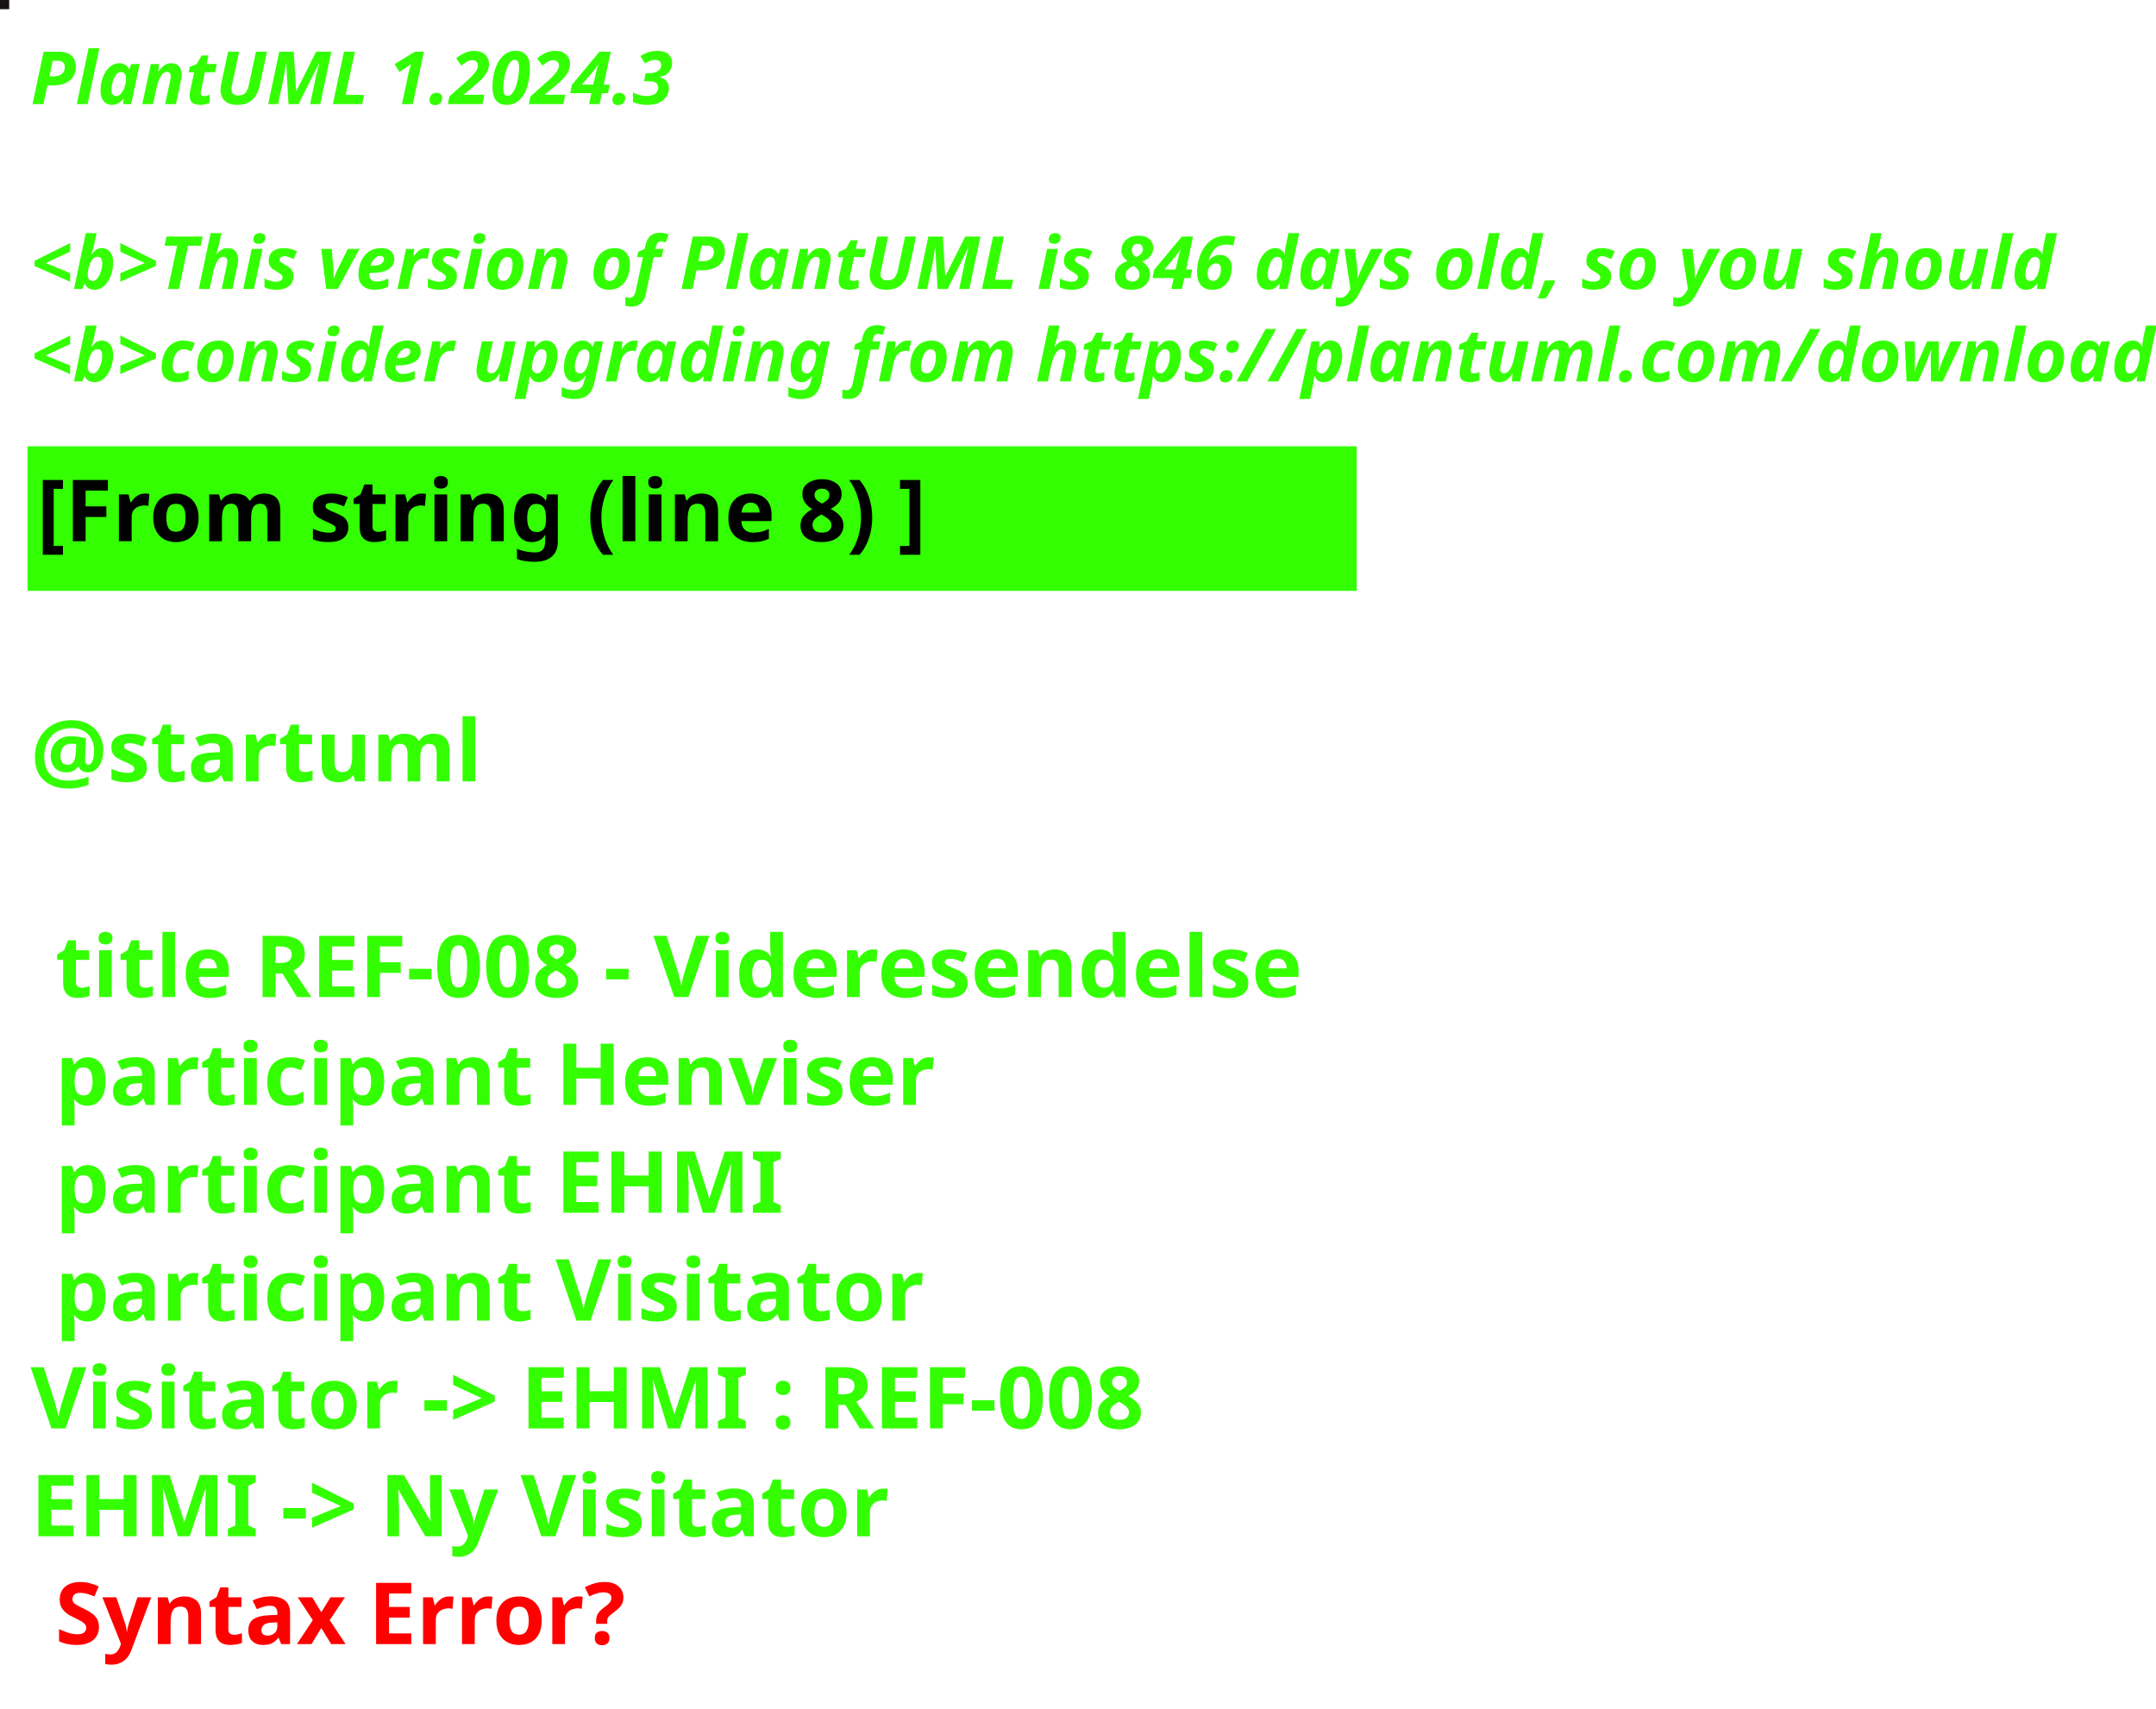
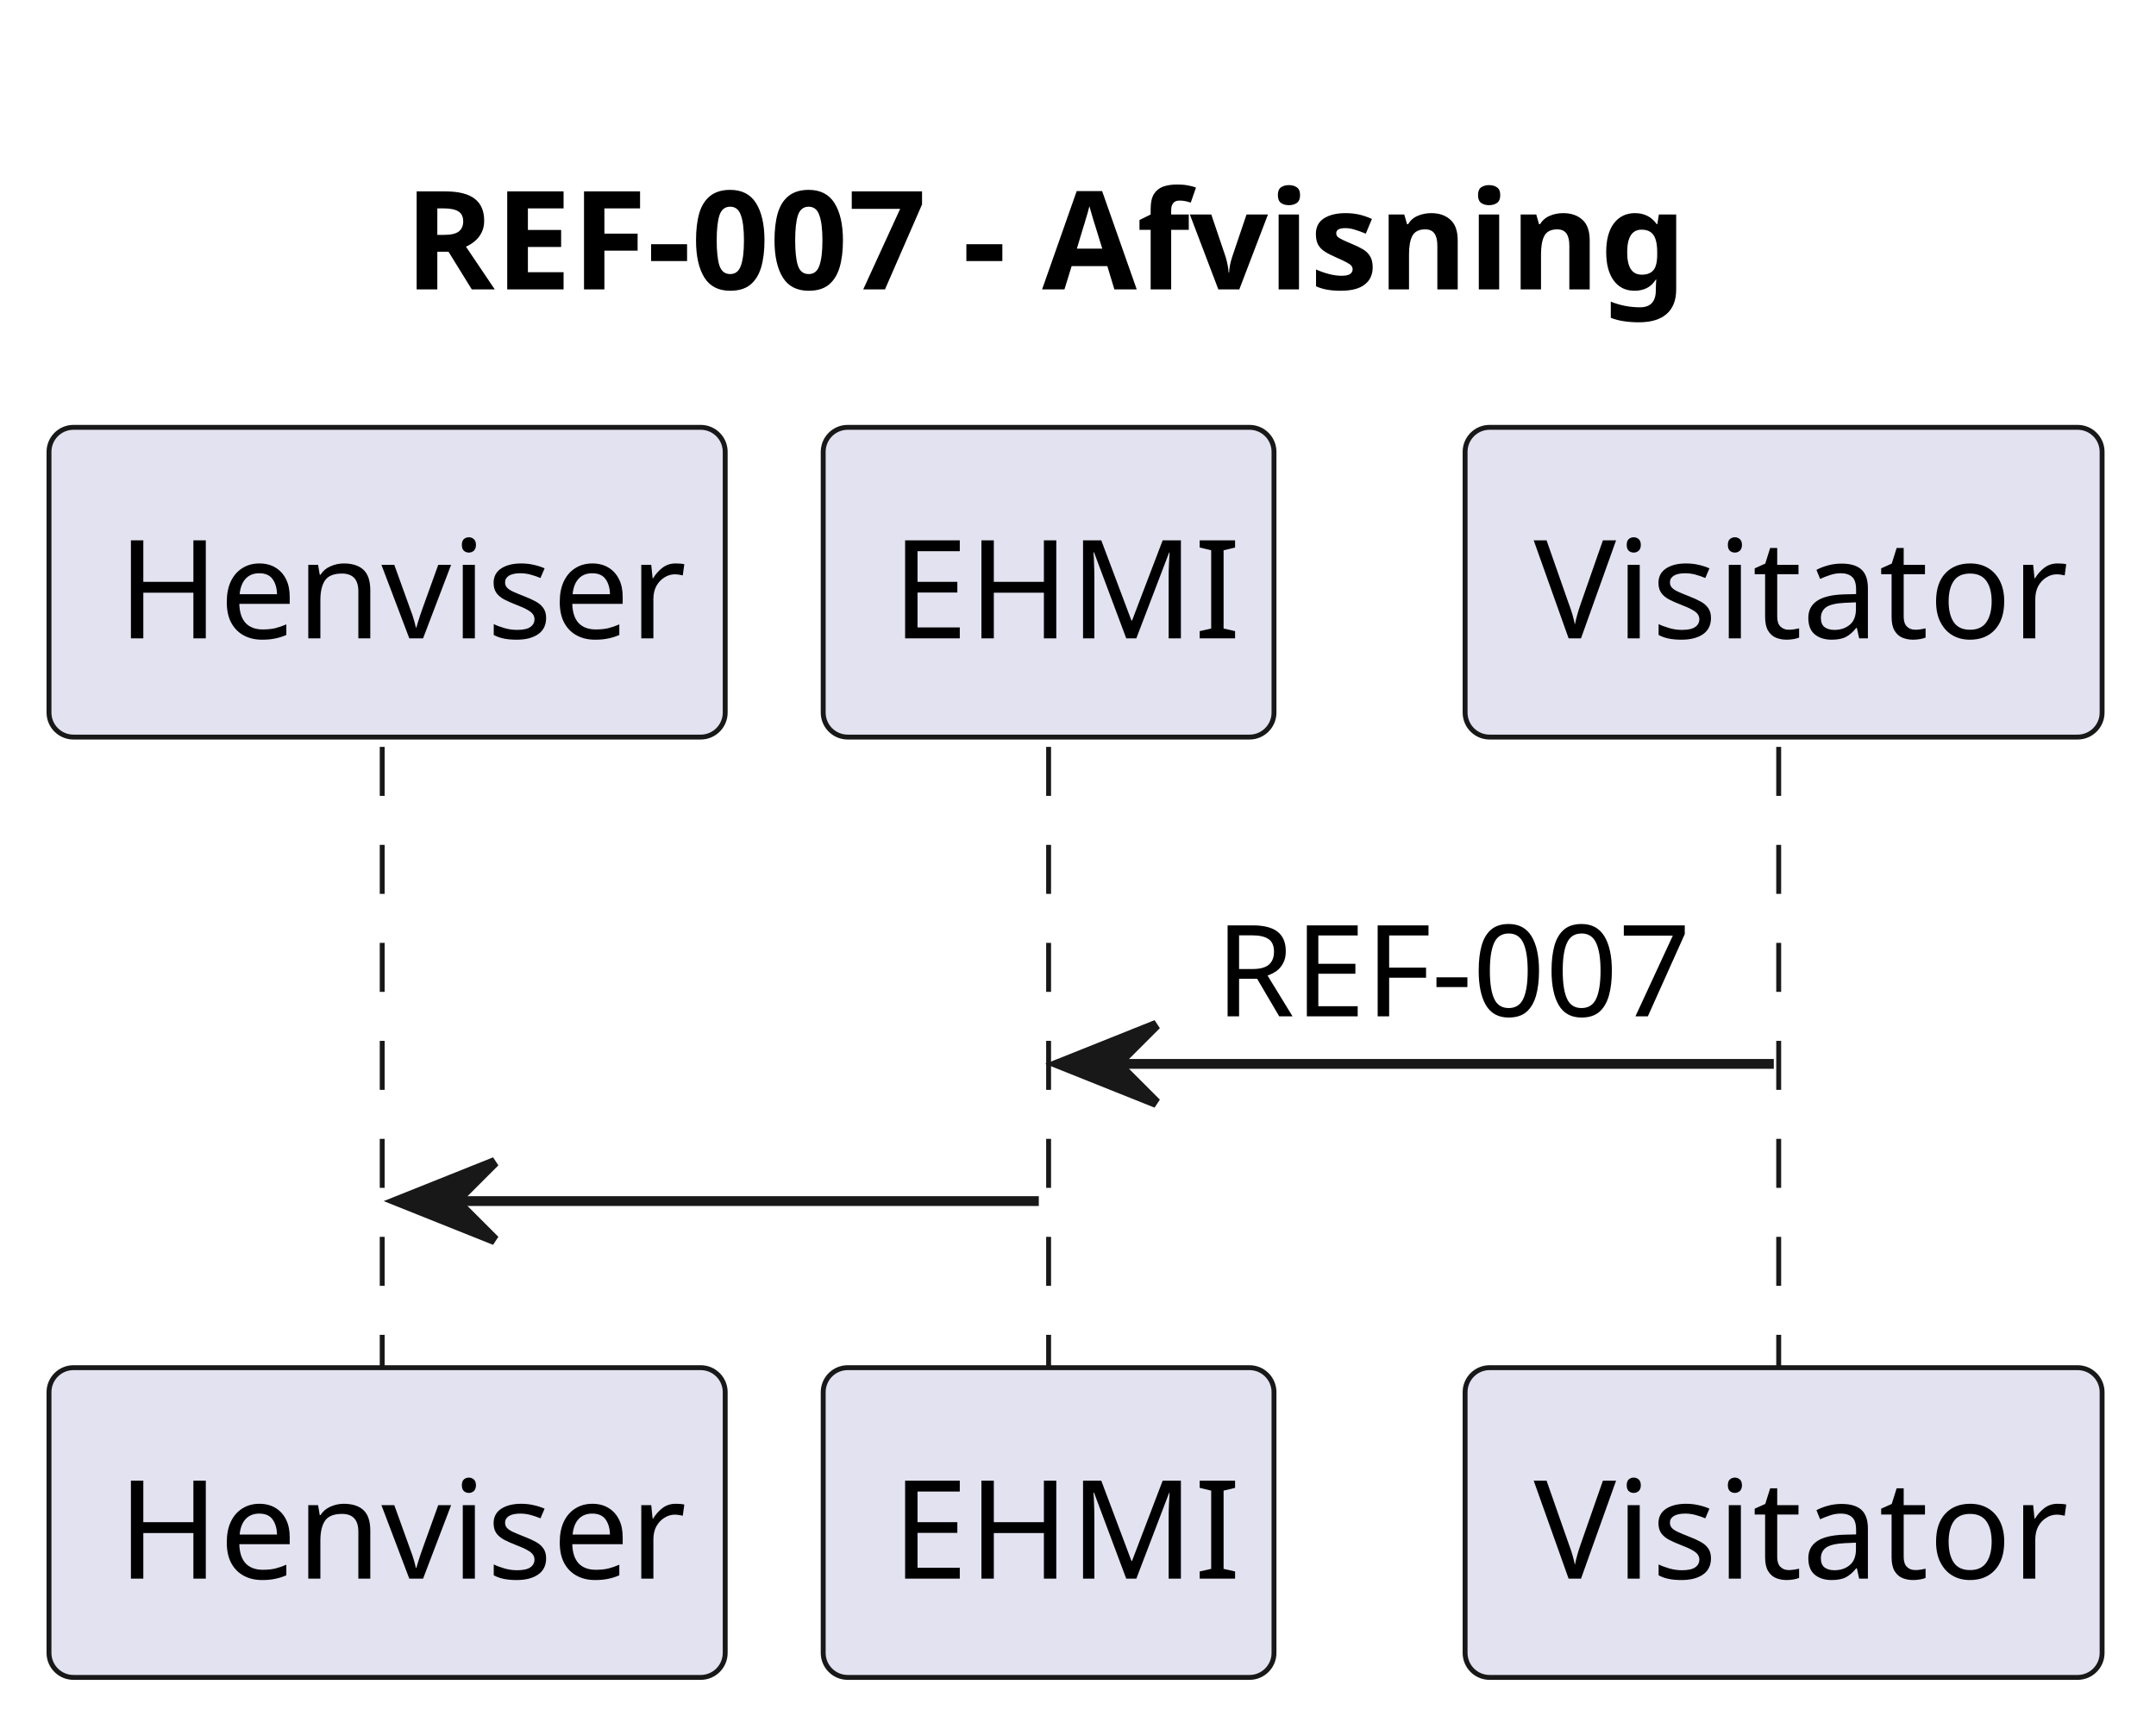
- <svg xmlns="http://www.w3.org/2000/svg" contentStyleType="text/css" height="279px" preserveAspectRatio="none" style="width:352px;height:279px;background:#000000;" version="1.1" viewBox="0 0 352 279" width="352px" zoomAndPan="magnify">
+ <svg xmlns="http://www.w3.org/2000/svg" contentStyleType="text/css" height="177px" preserveAspectRatio="none" style="width:220px;height:177px;background:#FFFFFF;" version="1.1" viewBox="0 0 220 177" width="220px" zoomAndPan="magnify">
  <defs />
  <g>
-     <rect fill="#171317" height="1" style="stroke:#171317;stroke-width:1.0;" width="1" x="0" y="0" />
-     <text fill="#33FF02" font-family="sans-serif" font-size="12" font-style="italic" font-weight="bold" lengthAdjust="spacing" textLength="107" x="5" y="17">PlantUML 1.2024.3</text>
-     <text fill="#33FF02" font-family="sans-serif" font-size="12" font-style="italic" font-weight="bold" lengthAdjust="spacing" textLength="3" x="5" y="32.094"> </text>
-     <text fill="#33FF02" font-family="sans-serif" font-size="12" font-style="italic" font-weight="bold" lengthAdjust="spacing" textLength="337" x="5" y="47.188">&lt;b&gt;This version of PlantUML is 846 days old, so you should</text>
-     <text fill="#33FF02" font-family="sans-serif" font-size="12" font-style="italic" font-weight="bold" lengthAdjust="spacing" textLength="338" x="5" y="62.281">&lt;b&gt;consider upgrading from https://plantuml.com/download</text>
-     <rect fill="#33FF02" height="22.609" style="stroke:#33FF02;stroke-width:1.0;" width="216" x="5" y="73.375" />
-     <text fill="#000000" font-family="sans-serif" font-size="14" font-weight="bold" lengthAdjust="spacing" textLength="147" x="6" y="88.375">[From string (line 8) ]</text>
-     <text fill="#33FF02" font-family="sans-serif" font-size="14" font-weight="bold" lengthAdjust="spacing" textLength="4" x="5" y="109.984"> </text>
-     <text fill="#33FF02" font-family="sans-serif" font-size="14" font-weight="bold" lengthAdjust="spacing" textLength="71" x="5" y="127.594">@startuml</text>
-     <text fill="#33FF02" font-family="sans-serif" font-size="14" font-weight="bold" lengthAdjust="spacing" textLength="4" x="5" y="145.203"> </text>
-     <text fill="#33FF02" font-family="sans-serif" font-size="14" font-weight="bold" lengthAdjust="spacing" textLength="212" x="9" y="162.812">title REF-008 - Videresendelse</text>
-     <text fill="#33FF02" font-family="sans-serif" font-size="14" font-weight="bold" lengthAdjust="spacing" textLength="143" x="9" y="180.422">participant Henviser</text>
-     <text fill="#33FF02" font-family="sans-serif" font-size="14" font-weight="bold" lengthAdjust="spacing" textLength="115" x="9" y="198.031">participant EHMI</text>
-     <text fill="#33FF02" font-family="sans-serif" font-size="14" font-weight="bold" lengthAdjust="spacing" textLength="137" x="9" y="215.641">participant Visitator</text>
-     <text fill="#33FF02" font-family="sans-serif" font-size="14" font-weight="bold" lengthAdjust="spacing" textLength="184" x="5" y="233.25">Visitator -&gt; EHMI : REF-008</text>
-     <text fill="#33FF02" font-family="sans-serif" font-size="14" font-weight="bold" lengthAdjust="spacing" text-decoration="wavy underline" textLength="136" x="5" y="250.859">EHMI -&gt; Ny Visitator</text>
-     <text fill="#FF0000" font-family="sans-serif" font-size="14" font-weight="bold" lengthAdjust="spacing" textLength="95" x="9" y="268.469">Syntax Error?</text>
+     <text fill="#000000" font-family="sans-serif" font-size="14" font-weight="bold" lengthAdjust="spacing" textLength="136" x="41.25" y="29.533">REF-007 - Afvisning</text>
+     <line style="stroke:#181818;stroke-width:0.5;stroke-dasharray:5.0,5.0;" x1="39" x2="39" y1="76.219" y2="140.57" />
+     <line style="stroke:#181818;stroke-width:0.5;stroke-dasharray:5.0,5.0;" x1="107" x2="107" y1="76.219" y2="140.57" />
+     <line style="stroke:#181818;stroke-width:0.5;stroke-dasharray:5.0,5.0;" x1="181.5" x2="181.5" y1="76.219" y2="140.57" />
+     <rect fill="#E2E2F0" height="31.609" rx="2.5" ry="2.5" style="stroke:#181818;stroke-width:0.5;" width="69" x="5" y="43.609" />
+     <text fill="#000000" font-family="sans-serif" font-size="14" lengthAdjust="spacing" textLength="55" x="12" y="65.143">Henviser</text>
+     <rect fill="#E2E2F0" height="31.609" rx="2.5" ry="2.5" style="stroke:#181818;stroke-width:0.5;" width="69" x="5" y="139.57" />
+     <text fill="#000000" font-family="sans-serif" font-size="14" lengthAdjust="spacing" textLength="55" x="12" y="161.103">Henviser</text>
+     <rect fill="#E2E2F0" height="31.609" rx="2.5" ry="2.5" style="stroke:#181818;stroke-width:0.5;" width="46" x="84" y="43.609" />
+     <text fill="#000000" font-family="sans-serif" font-size="14" lengthAdjust="spacing" textLength="32" x="91" y="65.143">EHMI</text>
+     <rect fill="#E2E2F0" height="31.609" rx="2.5" ry="2.5" style="stroke:#181818;stroke-width:0.5;" width="46" x="84" y="139.57" />
+     <text fill="#000000" font-family="sans-serif" font-size="14" lengthAdjust="spacing" textLength="32" x="91" y="161.103">EHMI</text>
+     <rect fill="#E2E2F0" height="31.609" rx="2.5" ry="2.5" style="stroke:#181818;stroke-width:0.5;" width="65" x="149.5" y="43.609" />
+     <text fill="#000000" font-family="sans-serif" font-size="14" lengthAdjust="spacing" textLength="51" x="156.5" y="65.143">Visitator</text>
+     <rect fill="#E2E2F0" height="31.609" rx="2.5" ry="2.5" style="stroke:#181818;stroke-width:0.5;" width="65" x="149.5" y="139.57" />
+     <text fill="#000000" font-family="sans-serif" font-size="14" lengthAdjust="spacing" textLength="51" x="156.5" y="161.103">Visitator</text>
+     <polygon fill="#181818" points="118,104.57,108,108.57,118,112.57,114,108.57" style="stroke:#181818;stroke-width:1.0;" />
+     <line style="stroke:#181818;stroke-width:1.0;" x1="112" x2="181" y1="108.57" y2="108.57" />
+     <text fill="#000000" font-family="sans-serif" font-size="13" lengthAdjust="spacing" textLength="51" x="124" y="103.714">REF-007</text>
+     <polygon fill="#181818" points="50.5,118.57,40.5,122.57,50.5,126.57,46.5,122.57" style="stroke:#181818;stroke-width:1.0;" />
+     <line style="stroke:#181818;stroke-width:1.0;" x1="44.5" x2="106" y1="122.57" y2="122.57" />
  </g>
</svg>
